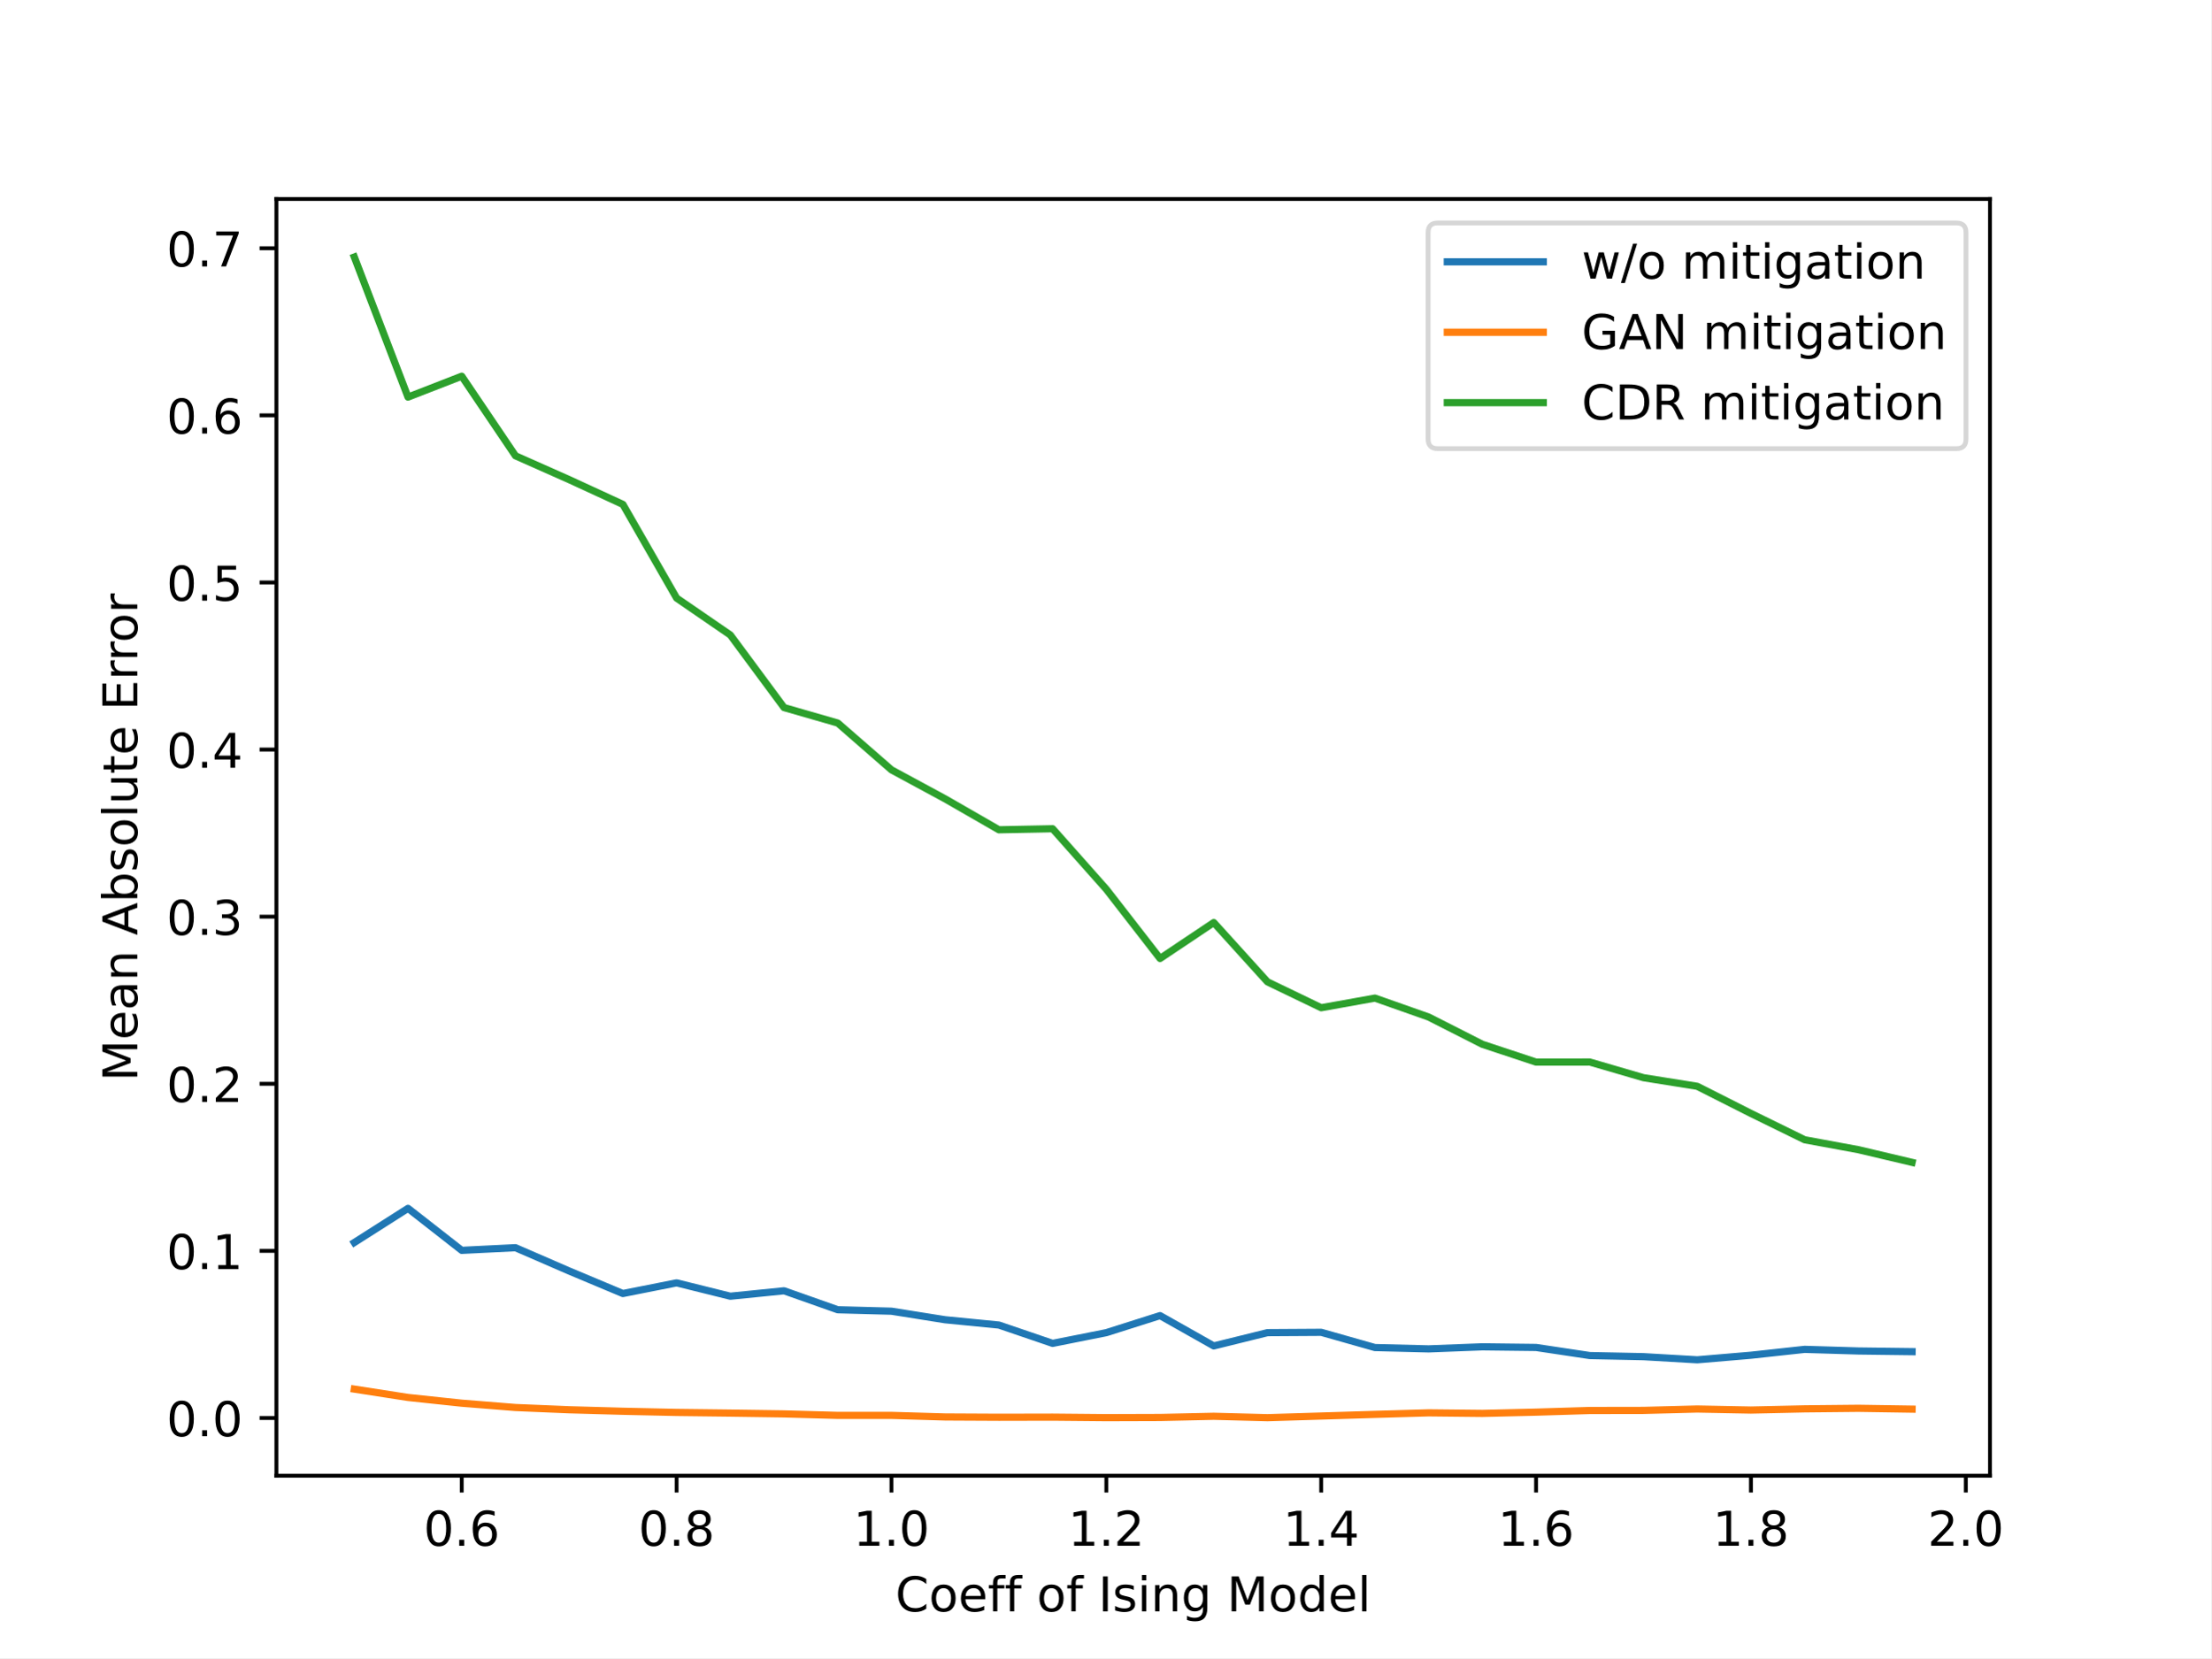
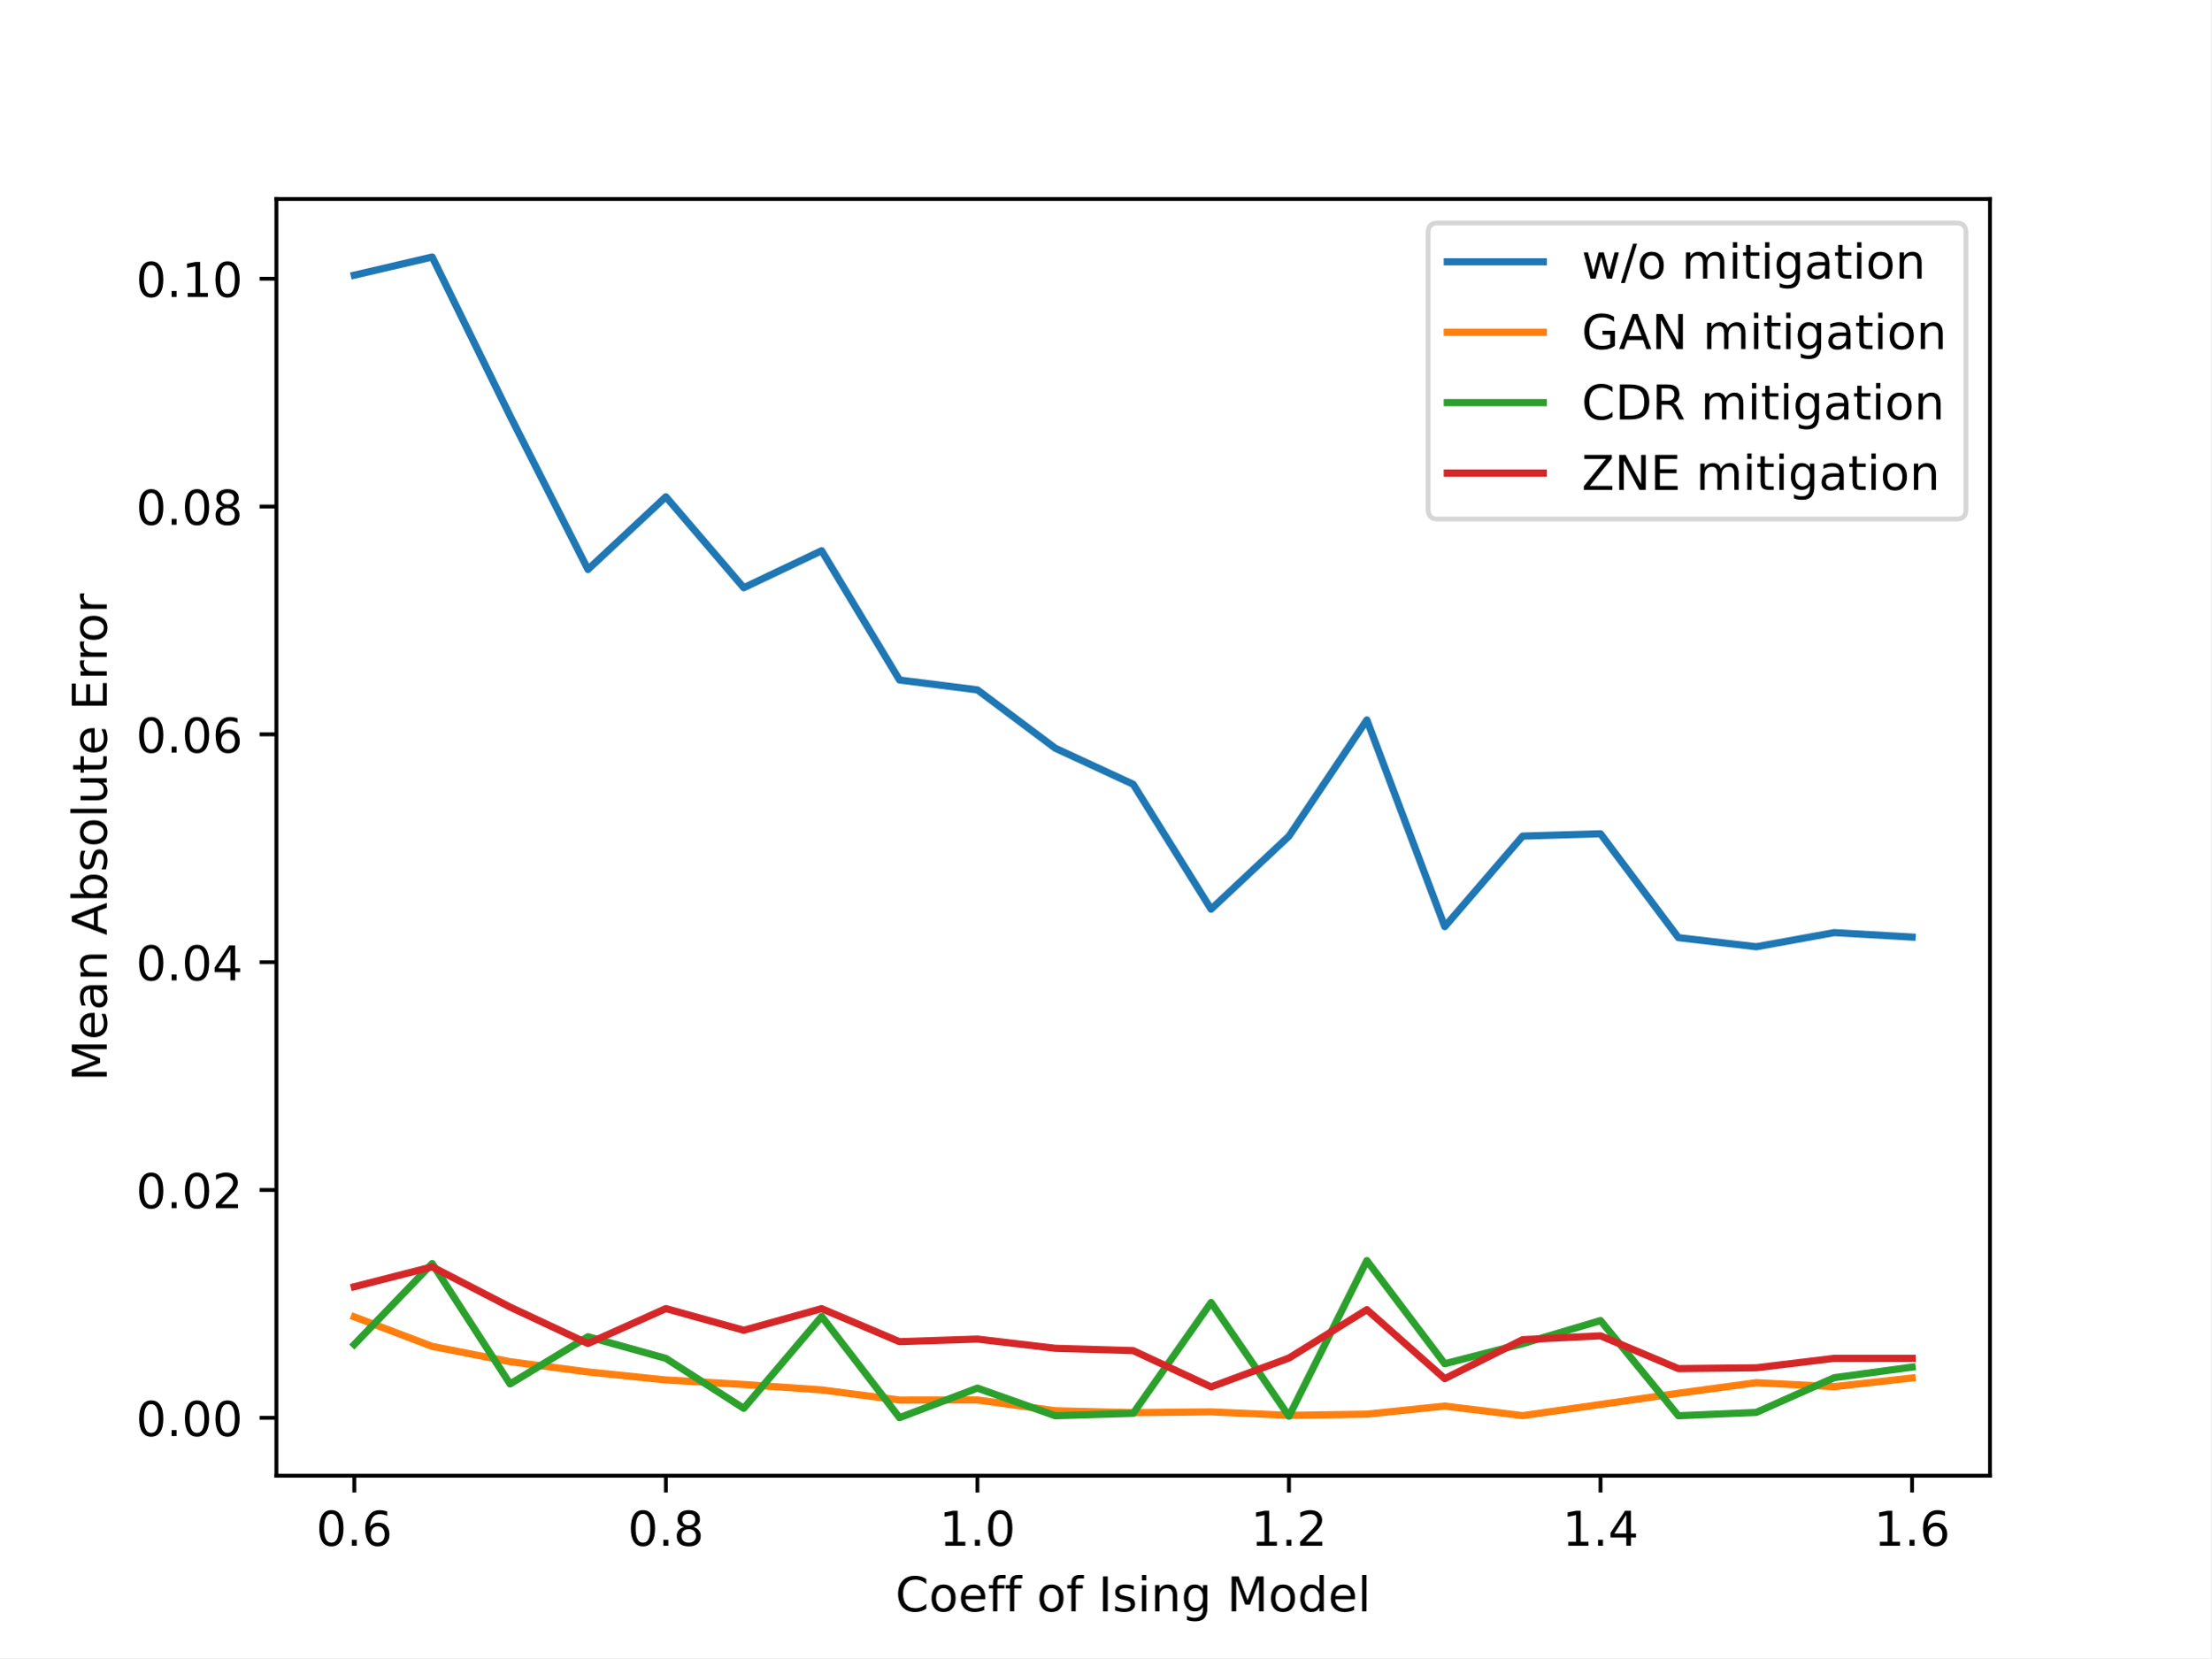
<svg xmlns="http://www.w3.org/2000/svg" xmlns:xlink="http://www.w3.org/1999/xlink" width="460.8pt" height="345.6pt" viewBox="0 0 460.8 345.6" version="1.1">
  <defs>
    <style type="text/css">*{stroke-linejoin: round; stroke-linecap: butt}</style>
  </defs>
  <g id="figure_1">
    <g id="patch_1">
      <path d="M 0 345.6  L 460.8 345.6  L 460.8 0  L 0 0  z " style="fill: #ffffff" />
    </g>
    <g id="axes_1">
      <g id="patch_2">
        <path d="M 57.6 307.584  L 414.72 307.584  L 414.72 41.472  L 57.6 41.472  z " style="fill: #ffffff" />
      </g>
      <g id="matplotlib.axis_1">
        <g id="xtick_1">
          <g id="line2d_1">
            <defs>
-               <path id="mf311f4eebe" d="M 0 0  L 0 3.5  " style="stroke: #000000; stroke-width: 0.8" />
-             </defs>
-             <g>
-               <use xlink:href="#mf311f4eebe" x="96.223" y="307.584" style="stroke: #000000; stroke-width: 0.8" />
+               <path id="me5ddbbf9aa" d="M 0 0  L 0 3.5  " style="stroke: #000000; stroke-width: 0.8" />
+             </defs>
+             <g>
+               <use xlink:href="#me5ddbbf9aa" x="73.833" y="307.584" style="stroke: #000000; stroke-width: 0.8" />
            </g>
          </g>
          <g id="text_1">
-             <g transform="translate(88.27113 322.1824)scale(0.1 -0.1)">
+             <g transform="translate(65.88116 322.1824)scale(0.1 -0.1)">
              <defs>
                <path id="DejaVuSans-30" d="M 2034 4250  Q 1547 4250 1301 3770  Q 1056 3291 1056 2328  Q 1056 1369 1301 889  Q 1547 409 2034 409  Q 2525 409 2770 889  Q 3016 1369 3016 2328  Q 3016 3291 2770 3770  Q 2525 4250 2034 4250  z M 2034 4750  Q 2819 4750 3233 4129  Q 3647 3509 3647 2328  Q 3647 1150 3233 529  Q 2819 -91 2034 -91  Q 1250 -91 836 529  Q 422 1150 422 2328  Q 422 3509 836 4129  Q 1250 4750 2034 4750  z " transform="scale(0.015625)" />
                <path id="DejaVuSans-2e" d="M 684 794  L 1344 794  L 1344 0  L 684 0  L 684 794  z " transform="scale(0.015625)" />
                <path id="DejaVuSans-36" d="M 2113 2584  Q 1688 2584 1439 2293  Q 1191 2003 1191 1497  Q 1191 994 1439 701  Q 1688 409 2113 409  Q 2538 409 2786 701  Q 3034 994 3034 1497  Q 3034 2003 2786 2293  Q 2538 2584 2113 2584  z M 3366 4563  L 3366 3988  Q 3128 4100 2886 4159  Q 2644 4219 2406 4219  Q 1781 4219 1451 3797  Q 1122 3375 1075 2522  Q 1259 2794 1537 2939  Q 1816 3084 2150 3084  Q 2853 3084 3261 2657  Q 3669 2231 3669 1497  Q 3669 778 3244 343  Q 2819 -91 2113 -91  Q 1303 -91 875 529  Q 447 1150 447 2328  Q 447 3434 972 4092  Q 1497 4750 2381 4750  Q 2619 4750 2861 4703  Q 3103 4656 3366 4563  z " transform="scale(0.015625)" />
              </defs>
              <use xlink:href="#DejaVuSans-30" />
              <use xlink:href="#DejaVuSans-2e" x="63.623" />
              <use xlink:href="#DejaVuSans-36" x="95.41" />
            </g>
          </g>
        </g>
        <g id="xtick_2">
          <g id="line2d_2">
            <g>
-               <use xlink:href="#mf311f4eebe" x="141.003" y="307.584" style="stroke: #000000; stroke-width: 0.8" />
+               <use xlink:href="#me5ddbbf9aa" x="138.764" y="307.584" style="stroke: #000000; stroke-width: 0.8" />
            </g>
          </g>
          <g id="text_2">
-             <g transform="translate(133.0511 322.1824)scale(0.1 -0.1)">
+             <g transform="translate(130.8121 322.1824)scale(0.1 -0.1)">
              <defs>
                <path id="DejaVuSans-38" d="M 2034 2216  Q 1584 2216 1326 1975  Q 1069 1734 1069 1313  Q 1069 891 1326 650  Q 1584 409 2034 409  Q 2484 409 2743 651  Q 3003 894 3003 1313  Q 3003 1734 2745 1975  Q 2488 2216 2034 2216  z M 1403 2484  Q 997 2584 770 2862  Q 544 3141 544 3541  Q 544 4100 942 4425  Q 1341 4750 2034 4750  Q 2731 4750 3128 4425  Q 3525 4100 3525 3541  Q 3525 3141 3298 2862  Q 3072 2584 2669 2484  Q 3125 2378 3379 2068  Q 3634 1759 3634 1313  Q 3634 634 3220 271  Q 2806 -91 2034 -91  Q 1263 -91 848 271  Q 434 634 434 1313  Q 434 1759 690 2068  Q 947 2378 1403 2484  z M 1172 3481  Q 1172 3119 1398 2916  Q 1625 2713 2034 2713  Q 2441 2713 2670 2916  Q 2900 3119 2900 3481  Q 2900 3844 2670 4047  Q 2441 4250 2034 4250  Q 1625 4250 1398 4047  Q 1172 3844 1172 3481  z " transform="scale(0.015625)" />
              </defs>
              <use xlink:href="#DejaVuSans-30" />
              <use xlink:href="#DejaVuSans-2e" x="63.623" />
              <use xlink:href="#DejaVuSans-38" x="95.41" />
            </g>
          </g>
        </g>
        <g id="xtick_3">
          <g id="line2d_3">
            <g>
-               <use xlink:href="#mf311f4eebe" x="185.783" y="307.584" style="stroke: #000000; stroke-width: 0.8" />
+               <use xlink:href="#me5ddbbf9aa" x="203.695" y="307.584" style="stroke: #000000; stroke-width: 0.8" />
            </g>
          </g>
          <g id="text_3">
-             <g transform="translate(177.831 322.1824)scale(0.1 -0.1)">
+             <g transform="translate(195.743 322.1824)scale(0.1 -0.1)">
              <defs>
                <path id="DejaVuSans-31" d="M 794 531  L 1825 531  L 1825 4091  L 703 3866  L 703 4441  L 1819 4666  L 2450 4666  L 2450 531  L 3481 531  L 3481 0  L 794 0  L 794 531  z " transform="scale(0.015625)" />
              </defs>
              <use xlink:href="#DejaVuSans-31" />
              <use xlink:href="#DejaVuSans-2e" x="63.623" />
              <use xlink:href="#DejaVuSans-30" x="95.41" />
            </g>
          </g>
        </g>
        <g id="xtick_4">
          <g id="line2d_4">
            <g>
-               <use xlink:href="#mf311f4eebe" x="230.563" y="307.584" style="stroke: #000000; stroke-width: 0.8" />
+               <use xlink:href="#me5ddbbf9aa" x="268.625" y="307.584" style="stroke: #000000; stroke-width: 0.8" />
            </g>
          </g>
          <g id="text_4">
-             <g transform="translate(222.6109 322.1824)scale(0.1 -0.1)">
+             <g transform="translate(260.6739 322.1824)scale(0.1 -0.1)">
              <defs>
                <path id="DejaVuSans-32" d="M 1228 531  L 3431 531  L 3431 0  L 469 0  L 469 531  Q 828 903 1448 1529  Q 2069 2156 2228 2338  Q 2531 2678 2651 2914  Q 2772 3150 2772 3378  Q 2772 3750 2511 3984  Q 2250 4219 1831 4219  Q 1534 4219 1204 4116  Q 875 4013 500 3803  L 500 4441  Q 881 4594 1212 4672  Q 1544 4750 1819 4750  Q 2544 4750 2975 4387  Q 3406 4025 3406 3419  Q 3406 3131 3298 2873  Q 3191 2616 2906 2266  Q 2828 2175 2409 1742  Q 1991 1309 1228 531  z " transform="scale(0.015625)" />
              </defs>
              <use xlink:href="#DejaVuSans-31" />
              <use xlink:href="#DejaVuSans-2e" x="63.623" />
              <use xlink:href="#DejaVuSans-32" x="95.41" />
            </g>
          </g>
        </g>
        <g id="xtick_5">
          <g id="line2d_5">
            <g>
-               <use xlink:href="#mf311f4eebe" x="275.342" y="307.584" style="stroke: #000000; stroke-width: 0.8" />
+               <use xlink:href="#me5ddbbf9aa" x="333.556" y="307.584" style="stroke: #000000; stroke-width: 0.8" />
            </g>
          </g>
          <g id="text_5">
-             <g transform="translate(267.3909 322.1824)scale(0.1 -0.1)">
+             <g transform="translate(325.6048 322.1824)scale(0.1 -0.1)">
              <defs>
                <path id="DejaVuSans-34" d="M 2419 4116  L 825 1625  L 2419 1625  L 2419 4116  z M 2253 4666  L 3047 4666  L 3047 1625  L 3713 1625  L 3713 1100  L 3047 1100  L 3047 0  L 2419 0  L 2419 1100  L 313 1100  L 313 1709  L 2253 4666  z " transform="scale(0.015625)" />
              </defs>
              <use xlink:href="#DejaVuSans-31" />
              <use xlink:href="#DejaVuSans-2e" x="63.623" />
              <use xlink:href="#DejaVuSans-34" x="95.41" />
            </g>
          </g>
        </g>
        <g id="xtick_6">
          <g id="line2d_6">
            <g>
-               <use xlink:href="#mf311f4eebe" x="320.122" y="307.584" style="stroke: #000000; stroke-width: 0.8" />
+               <use xlink:href="#me5ddbbf9aa" x="398.487" y="307.584" style="stroke: #000000; stroke-width: 0.8" />
            </g>
          </g>
          <g id="text_6">
-             <g transform="translate(312.1708 322.1824)scale(0.1 -0.1)">
+             <g transform="translate(390.5357 322.1824)scale(0.1 -0.1)">
              <use xlink:href="#DejaVuSans-31" />
              <use xlink:href="#DejaVuSans-2e" x="63.623" />
              <use xlink:href="#DejaVuSans-36" x="95.41" />
            </g>
          </g>
        </g>
-         <g id="xtick_7">
-           <g id="line2d_7">
-             <g>
-               <use xlink:href="#mf311f4eebe" x="364.902" y="307.584" style="stroke: #000000; stroke-width: 0.8" />
-             </g>
-           </g>
-           <g id="text_7">
-             <g transform="translate(356.9508 322.1824)scale(0.1 -0.1)">
-               <use xlink:href="#DejaVuSans-31" />
-               <use xlink:href="#DejaVuSans-2e" x="63.623" />
-               <use xlink:href="#DejaVuSans-38" x="95.41" />
-             </g>
-           </g>
-         </g>
-         <g id="xtick_8">
-           <g id="line2d_8">
-             <g>
-               <use xlink:href="#mf311f4eebe" x="409.682" y="307.584" style="stroke: #000000; stroke-width: 0.8" />
-             </g>
-           </g>
-           <g id="text_8">
-             <g transform="translate(401.7307 322.1824)scale(0.1 -0.1)">
-               <use xlink:href="#DejaVuSans-32" />
-               <use xlink:href="#DejaVuSans-2e" x="63.623" />
-               <use xlink:href="#DejaVuSans-30" x="95.41" />
-             </g>
-           </g>
-         </g>
-         <g id="text_9">
+         <g id="text_7">
          <g transform="translate(186.6006 335.8606)scale(0.1 -0.1)">
            <defs>
              <path id="DejaVuSans-43" d="M 4122 4306  L 4122 3641  Q 3803 3938 3442 4084  Q 3081 4231 2675 4231  Q 1875 4231 1450 3742  Q 1025 3253 1025 2328  Q 1025 1406 1450 917  Q 1875 428 2675 428  Q 3081 428 3442 575  Q 3803 722 4122 1019  L 4122 359  Q 3791 134 3420 21  Q 3050 -91 2638 -91  Q 1578 -91 968 557  Q 359 1206 359 2328  Q 359 3453 968 4101  Q 1578 4750 2638 4750  Q 3056 4750 3426 4639  Q 3797 4528 4122 4306  z " transform="scale(0.015625)" />
              <path id="DejaVuSans-6f" d="M 1959 3097  Q 1497 3097 1228 2736  Q 959 2375 959 1747  Q 959 1119 1226 758  Q 1494 397 1959 397  Q 2419 397 2687 759  Q 2956 1122 2956 1747  Q 2956 2369 2687 2733  Q 2419 3097 1959 3097  z M 1959 3584  Q 2709 3584 3137 3096  Q 3566 2609 3566 1747  Q 3566 888 3137 398  Q 2709 -91 1959 -91  Q 1206 -91 779 398  Q 353 888 353 1747  Q 353 2609 779 3096  Q 1206 3584 1959 3584  z " transform="scale(0.015625)" />
              <path id="DejaVuSans-65" d="M 3597 1894  L 3597 1613  L 953 1613  Q 991 1019 1311 708  Q 1631 397 2203 397  Q 2534 397 2845 478  Q 3156 559 3463 722  L 3463 178  Q 3153 47 2828 -22  Q 2503 -91 2169 -91  Q 1331 -91 842 396  Q 353 884 353 1716  Q 353 2575 817 3079  Q 1281 3584 2069 3584  Q 2775 3584 3186 3129  Q 3597 2675 3597 1894  z M 3022 2063  Q 3016 2534 2758 2815  Q 2500 3097 2075 3097  Q 1594 3097 1305 2825  Q 1016 2553 972 2059  L 3022 2063  z " transform="scale(0.015625)" />
              <path id="DejaVuSans-66" d="M 2375 4863  L 2375 4384  L 1825 4384  Q 1516 4384 1395 4259  Q 1275 4134 1275 3809  L 1275 3500  L 2222 3500  L 2222 3053  L 1275 3053  L 1275 0  L 697 0  L 697 3053  L 147 3053  L 147 3500  L 697 3500  L 697 3744  Q 697 4328 969 4595  Q 1241 4863 1831 4863  L 2375 4863  z " transform="scale(0.015625)" />
              <path id="DejaVuSans-20" transform="scale(0.015625)" />
              <path id="DejaVuSans-49" d="M 628 4666  L 1259 4666  L 1259 0  L 628 0  L 628 4666  z " transform="scale(0.015625)" />
              <path id="DejaVuSans-73" d="M 2834 3397  L 2834 2853  Q 2591 2978 2328 3040  Q 2066 3103 1784 3103  Q 1356 3103 1142 2972  Q 928 2841 928 2578  Q 928 2378 1081 2264  Q 1234 2150 1697 2047  L 1894 2003  Q 2506 1872 2764 1633  Q 3022 1394 3022 966  Q 3022 478 2636 193  Q 2250 -91 1575 -91  Q 1294 -91 989 -36  Q 684 19 347 128  L 347 722  Q 666 556 975 473  Q 1284 391 1588 391  Q 1994 391 2212 530  Q 2431 669 2431 922  Q 2431 1156 2273 1281  Q 2116 1406 1581 1522  L 1381 1569  Q 847 1681 609 1914  Q 372 2147 372 2553  Q 372 3047 722 3315  Q 1072 3584 1716 3584  Q 2034 3584 2315 3537  Q 2597 3491 2834 3397  z " transform="scale(0.015625)" />
              <path id="DejaVuSans-69" d="M 603 3500  L 1178 3500  L 1178 0  L 603 0  L 603 3500  z M 603 4863  L 1178 4863  L 1178 4134  L 603 4134  L 603 4863  z " transform="scale(0.015625)" />
              <path id="DejaVuSans-6e" d="M 3513 2113  L 3513 0  L 2938 0  L 2938 2094  Q 2938 2591 2744 2837  Q 2550 3084 2163 3084  Q 1697 3084 1428 2787  Q 1159 2491 1159 1978  L 1159 0  L 581 0  L 581 3500  L 1159 3500  L 1159 2956  Q 1366 3272 1645 3428  Q 1925 3584 2291 3584  Q 2894 3584 3203 3211  Q 3513 2838 3513 2113  z " transform="scale(0.015625)" />
              <path id="DejaVuSans-67" d="M 2906 1791  Q 2906 2416 2648 2759  Q 2391 3103 1925 3103  Q 1463 3103 1205 2759  Q 947 2416 947 1791  Q 947 1169 1205 825  Q 1463 481 1925 481  Q 2391 481 2648 825  Q 2906 1169 2906 1791  z M 3481 434  Q 3481 -459 3084 -895  Q 2688 -1331 1869 -1331  Q 1566 -1331 1297 -1286  Q 1028 -1241 775 -1147  L 775 -588  Q 1028 -725 1275 -790  Q 1522 -856 1778 -856  Q 2344 -856 2625 -561  Q 2906 -266 2906 331  L 2906 616  Q 2728 306 2450 153  Q 2172 0 1784 0  Q 1141 0 747 490  Q 353 981 353 1791  Q 353 2603 747 3093  Q 1141 3584 1784 3584  Q 2172 3584 2450 3431  Q 2728 3278 2906 2969  L 2906 3500  L 3481 3500  L 3481 434  z " transform="scale(0.015625)" />
              <path id="DejaVuSans-4d" d="M 628 4666  L 1569 4666  L 2759 1491  L 3956 4666  L 4897 4666  L 4897 0  L 4281 0  L 4281 4097  L 3078 897  L 2444 897  L 1241 4097  L 1241 0  L 628 0  L 628 4666  z " transform="scale(0.015625)" />
              <path id="DejaVuSans-64" d="M 2906 2969  L 2906 4863  L 3481 4863  L 3481 0  L 2906 0  L 2906 525  Q 2725 213 2448 61  Q 2172 -91 1784 -91  Q 1150 -91 751 415  Q 353 922 353 1747  Q 353 2572 751 3078  Q 1150 3584 1784 3584  Q 2172 3584 2448 3432  Q 2725 3281 2906 2969  z M 947 1747  Q 947 1113 1208 752  Q 1469 391 1925 391  Q 2381 391 2643 752  Q 2906 1113 2906 1747  Q 2906 2381 2643 2742  Q 2381 3103 1925 3103  Q 1469 3103 1208 2742  Q 947 2381 947 1747  z " transform="scale(0.015625)" />
              <path id="DejaVuSans-6c" d="M 603 4863  L 1178 4863  L 1178 0  L 603 0  L 603 4863  z " transform="scale(0.015625)" />
            </defs>
            <use xlink:href="#DejaVuSans-43" />
            <use xlink:href="#DejaVuSans-6f" x="69.824" />
            <use xlink:href="#DejaVuSans-65" x="131.006" />
            <use xlink:href="#DejaVuSans-66" x="192.529" />
            <use xlink:href="#DejaVuSans-66" x="227.734" />
            <use xlink:href="#DejaVuSans-20" x="262.939" />
            <use xlink:href="#DejaVuSans-6f" x="294.727" />
            <use xlink:href="#DejaVuSans-66" x="355.908" />
            <use xlink:href="#DejaVuSans-20" x="391.113" />
            <use xlink:href="#DejaVuSans-49" x="422.9" />
            <use xlink:href="#DejaVuSans-73" x="452.393" />
            <use xlink:href="#DejaVuSans-69" x="504.492" />
            <use xlink:href="#DejaVuSans-6e" x="532.275" />
            <use xlink:href="#DejaVuSans-67" x="595.654" />
            <use xlink:href="#DejaVuSans-20" x="659.131" />
            <use xlink:href="#DejaVuSans-4d" x="690.918" />
            <use xlink:href="#DejaVuSans-6f" x="777.197" />
            <use xlink:href="#DejaVuSans-64" x="838.379" />
            <use xlink:href="#DejaVuSans-65" x="901.855" />
            <use xlink:href="#DejaVuSans-6c" x="963.379" />
          </g>
        </g>
      </g>
      <g id="matplotlib.axis_2">
        <g id="ytick_1">
+           <g id="line2d_7">
+             <defs>
+               <path id="me086388fe6" d="M 0 0  L -3.5 0  " style="stroke: #000000; stroke-width: 0.8" />
+             </defs>
+             <g>
+               <use xlink:href="#me086388fe6" x="57.6" y="295.516" style="stroke: #000000; stroke-width: 0.8" />
+             </g>
+           </g>
+           <g id="text_8">
+             <g transform="translate(28.33438 299.3147)scale(0.1 -0.1)">
+               <use xlink:href="#DejaVuSans-30" />
+               <use xlink:href="#DejaVuSans-2e" x="63.623" />
+               <use xlink:href="#DejaVuSans-30" x="95.41" />
+               <use xlink:href="#DejaVuSans-30" x="159.033" />
+             </g>
+           </g>
+         </g>
+         <g id="ytick_2">
+           <g id="line2d_8">
+             <g>
+               <use xlink:href="#me086388fe6" x="57.6" y="248.03" style="stroke: #000000; stroke-width: 0.8" />
+             </g>
+           </g>
+           <g id="text_9">
+             <g transform="translate(28.33438 251.8291)scale(0.1 -0.1)">
+               <use xlink:href="#DejaVuSans-30" />
+               <use xlink:href="#DejaVuSans-2e" x="63.623" />
+               <use xlink:href="#DejaVuSans-30" x="95.41" />
+               <use xlink:href="#DejaVuSans-32" x="159.033" />
+             </g>
+           </g>
+         </g>
+         <g id="ytick_3">
          <g id="line2d_9">
-             <defs>
-               <path id="m3b0750b1d5" d="M 0 0  L -3.5 0  " style="stroke: #000000; stroke-width: 0.8" />
-             </defs>
-             <g>
-               <use xlink:href="#m3b0750b1d5" x="57.6" y="295.554" style="stroke: #000000; stroke-width: 0.8" />
+             <g>
+               <use xlink:href="#me086388fe6" x="57.6" y="200.544" style="stroke: #000000; stroke-width: 0.8" />
            </g>
          </g>
          <g id="text_10">
-             <g transform="translate(34.69687 299.353)scale(0.1 -0.1)">
-               <use xlink:href="#DejaVuSans-30" />
-               <use xlink:href="#DejaVuSans-2e" x="63.623" />
-               <use xlink:href="#DejaVuSans-30" x="95.41" />
-             </g>
-           </g>
-         </g>
-         <g id="ytick_2">
+             <g transform="translate(28.33438 204.3434)scale(0.1 -0.1)">
+               <use xlink:href="#DejaVuSans-30" />
+               <use xlink:href="#DejaVuSans-2e" x="63.623" />
+               <use xlink:href="#DejaVuSans-30" x="95.41" />
+               <use xlink:href="#DejaVuSans-34" x="159.033" />
+             </g>
+           </g>
+         </g>
+         <g id="ytick_4">
          <g id="line2d_10">
            <g>
-               <use xlink:href="#m3b0750b1d5" x="57.6" y="260.723" style="stroke: #000000; stroke-width: 0.8" />
+               <use xlink:href="#me086388fe6" x="57.6" y="153.059" style="stroke: #000000; stroke-width: 0.8" />
            </g>
          </g>
          <g id="text_11">
-             <g transform="translate(34.69687 264.5218)scale(0.1 -0.1)">
+             <g transform="translate(28.33438 156.8578)scale(0.1 -0.1)">
+               <use xlink:href="#DejaVuSans-30" />
+               <use xlink:href="#DejaVuSans-2e" x="63.623" />
+               <use xlink:href="#DejaVuSans-30" x="95.41" />
+               <use xlink:href="#DejaVuSans-36" x="159.033" />
+             </g>
+           </g>
+         </g>
+         <g id="ytick_5">
+           <g id="line2d_11">
+             <g>
+               <use xlink:href="#me086388fe6" x="57.6" y="105.573" style="stroke: #000000; stroke-width: 0.8" />
+             </g>
+           </g>
+           <g id="text_12">
+             <g transform="translate(28.33438 109.3722)scale(0.1 -0.1)">
+               <use xlink:href="#DejaVuSans-30" />
+               <use xlink:href="#DejaVuSans-2e" x="63.623" />
+               <use xlink:href="#DejaVuSans-30" x="95.41" />
+               <use xlink:href="#DejaVuSans-38" x="159.033" />
+             </g>
+           </g>
+         </g>
+         <g id="ytick_6">
+           <g id="line2d_12">
+             <g>
+               <use xlink:href="#me086388fe6" x="57.6" y="58.087" style="stroke: #000000; stroke-width: 0.8" />
+             </g>
+           </g>
+           <g id="text_13">
+             <g transform="translate(28.33438 61.88651)scale(0.1 -0.1)">
              <use xlink:href="#DejaVuSans-30" />
              <use xlink:href="#DejaVuSans-2e" x="63.623" />
              <use xlink:href="#DejaVuSans-31" x="95.41" />
-             </g>
-           </g>
-         </g>
-         <g id="ytick_3">
-           <g id="line2d_11">
-             <g>
-               <use xlink:href="#m3b0750b1d5" x="57.6" y="225.891" style="stroke: #000000; stroke-width: 0.8" />
-             </g>
-           </g>
-           <g id="text_12">
-             <g transform="translate(34.69687 229.6907)scale(0.1 -0.1)">
-               <use xlink:href="#DejaVuSans-30" />
-               <use xlink:href="#DejaVuSans-2e" x="63.623" />
-               <use xlink:href="#DejaVuSans-32" x="95.41" />
-             </g>
-           </g>
-         </g>
-         <g id="ytick_4">
-           <g id="line2d_12">
-             <g>
-               <use xlink:href="#m3b0750b1d5" x="57.6" y="191.06" style="stroke: #000000; stroke-width: 0.8" />
-             </g>
-           </g>
-           <g id="text_13">
-             <g transform="translate(34.69687 194.8595)scale(0.1 -0.1)">
-               <defs>
-                 <path id="DejaVuSans-33" d="M 2597 2516  Q 3050 2419 3304 2112  Q 3559 1806 3559 1356  Q 3559 666 3084 287  Q 2609 -91 1734 -91  Q 1441 -91 1130 -33  Q 819 25 488 141  L 488 750  Q 750 597 1062 519  Q 1375 441 1716 441  Q 2309 441 2620 675  Q 2931 909 2931 1356  Q 2931 1769 2642 2001  Q 2353 2234 1838 2234  L 1294 2234  L 1294 2753  L 1863 2753  Q 2328 2753 2575 2939  Q 2822 3125 2822 3475  Q 2822 3834 2567 4026  Q 2313 4219 1838 4219  Q 1578 4219 1281 4162  Q 984 4106 628 3988  L 628 4550  Q 988 4650 1302 4700  Q 1616 4750 1894 4750  Q 2613 4750 3031 4423  Q 3450 4097 3450 3541  Q 3450 3153 3228 2886  Q 3006 2619 2597 2516  z " transform="scale(0.015625)" />
-               </defs>
-               <use xlink:href="#DejaVuSans-30" />
-               <use xlink:href="#DejaVuSans-2e" x="63.623" />
-               <use xlink:href="#DejaVuSans-33" x="95.41" />
-             </g>
-           </g>
-         </g>
-         <g id="ytick_5">
-           <g id="line2d_13">
-             <g>
-               <use xlink:href="#m3b0750b1d5" x="57.6" y="156.229" style="stroke: #000000; stroke-width: 0.8" />
-             </g>
-           </g>
-           <g id="text_14">
-             <g transform="translate(34.69687 160.0284)scale(0.1 -0.1)">
-               <use xlink:href="#DejaVuSans-30" />
-               <use xlink:href="#DejaVuSans-2e" x="63.623" />
-               <use xlink:href="#DejaVuSans-34" x="95.41" />
-             </g>
-           </g>
-         </g>
-         <g id="ytick_6">
-           <g id="line2d_14">
-             <g>
-               <use xlink:href="#m3b0750b1d5" x="57.6" y="121.398" style="stroke: #000000; stroke-width: 0.8" />
-             </g>
-           </g>
-           <g id="text_15">
-             <g transform="translate(34.69687 125.1972)scale(0.1 -0.1)">
-               <defs>
-                 <path id="DejaVuSans-35" d="M 691 4666  L 3169 4666  L 3169 4134  L 1269 4134  L 1269 2991  Q 1406 3038 1543 3061  Q 1681 3084 1819 3084  Q 2600 3084 3056 2656  Q 3513 2228 3513 1497  Q 3513 744 3044 326  Q 2575 -91 1722 -91  Q 1428 -91 1123 -41  Q 819 9 494 109  L 494 744  Q 775 591 1075 516  Q 1375 441 1709 441  Q 2250 441 2565 725  Q 2881 1009 2881 1497  Q 2881 1984 2565 2268  Q 2250 2553 1709 2553  Q 1456 2553 1204 2497  Q 953 2441 691 2322  L 691 4666  z " transform="scale(0.015625)" />
-               </defs>
-               <use xlink:href="#DejaVuSans-30" />
-               <use xlink:href="#DejaVuSans-2e" x="63.623" />
-               <use xlink:href="#DejaVuSans-35" x="95.41" />
-             </g>
-           </g>
-         </g>
-         <g id="ytick_7">
-           <g id="line2d_15">
-             <g>
-               <use xlink:href="#m3b0750b1d5" x="57.6" y="86.567" style="stroke: #000000; stroke-width: 0.8" />
-             </g>
-           </g>
-           <g id="text_16">
-             <g transform="translate(34.69687 90.3661)scale(0.1 -0.1)">
-               <use xlink:href="#DejaVuSans-30" />
-               <use xlink:href="#DejaVuSans-2e" x="63.623" />
-               <use xlink:href="#DejaVuSans-36" x="95.41" />
-             </g>
-           </g>
-         </g>
-         <g id="ytick_8">
-           <g id="line2d_16">
-             <g>
-               <use xlink:href="#m3b0750b1d5" x="57.6" y="51.736" style="stroke: #000000; stroke-width: 0.8" />
-             </g>
-           </g>
-           <g id="text_17">
-             <g transform="translate(34.69687 55.53496)scale(0.1 -0.1)">
-               <defs>
-                 <path id="DejaVuSans-37" d="M 525 4666  L 3525 4666  L 3525 4397  L 1831 0  L 1172 0  L 2766 4134  L 525 4134  L 525 4666  z " transform="scale(0.015625)" />
-               </defs>
-               <use xlink:href="#DejaVuSans-30" />
-               <use xlink:href="#DejaVuSans-2e" x="63.623" />
-               <use xlink:href="#DejaVuSans-37" x="95.41" />
-             </g>
-           </g>
-         </g>
-         <g id="text_18">
-           <g transform="translate(28.61719 225.3678)rotate(-90)scale(0.1 -0.1)">
+               <use xlink:href="#DejaVuSans-30" x="159.033" />
+             </g>
+           </g>
+         </g>
+         <g id="text_14">
+           <g transform="translate(22.25469 225.3678)rotate(-90)scale(0.1 -0.1)">
            <defs>
              <path id="DejaVuSans-61" d="M 2194 1759  Q 1497 1759 1228 1600  Q 959 1441 959 1056  Q 959 750 1161 570  Q 1363 391 1709 391  Q 2188 391 2477 730  Q 2766 1069 2766 1631  L 2766 1759  L 2194 1759  z M 3341 1997  L 3341 0  L 2766 0  L 2766 531  Q 2569 213 2275 61  Q 1981 -91 1556 -91  Q 1019 -91 701 211  Q 384 513 384 1019  Q 384 1609 779 1909  Q 1175 2209 1959 2209  L 2766 2209  L 2766 2266  Q 2766 2663 2505 2880  Q 2244 3097 1772 3097  Q 1472 3097 1187 3025  Q 903 2953 641 2809  L 641 3341  Q 956 3463 1253 3523  Q 1550 3584 1831 3584  Q 2591 3584 2966 3190  Q 3341 2797 3341 1997  z " transform="scale(0.015625)" />
              <path id="DejaVuSans-41" d="M 2188 4044  L 1331 1722  L 3047 1722  L 2188 4044  z M 1831 4666  L 2547 4666  L 4325 0  L 3669 0  L 3244 1197  L 1141 1197  L 716 0  L 50 0  L 1831 4666  z " transform="scale(0.015625)" />
              <path id="DejaVuSans-62" d="M 3116 1747  Q 3116 2381 2855 2742  Q 2594 3103 2138 3103  Q 1681 3103 1420 2742  Q 1159 2381 1159 1747  Q 1159 1113 1420 752  Q 1681 391 2138 391  Q 2594 391 2855 752  Q 3116 1113 3116 1747  z M 1159 2969  Q 1341 3281 1617 3432  Q 1894 3584 2278 3584  Q 2916 3584 3314 3078  Q 3713 2572 3713 1747  Q 3713 922 3314 415  Q 2916 -91 2278 -91  Q 1894 -91 1617 61  Q 1341 213 1159 525  L 1159 0  L 581 0  L 581 4863  L 1159 4863  L 1159 2969  z " transform="scale(0.015625)" />
              <path id="DejaVuSans-75" d="M 544 1381  L 544 3500  L 1119 3500  L 1119 1403  Q 1119 906 1312 657  Q 1506 409 1894 409  Q 2359 409 2629 706  Q 2900 1003 2900 1516  L 2900 3500  L 3475 3500  L 3475 0  L 2900 0  L 2900 538  Q 2691 219 2414 64  Q 2138 -91 1772 -91  Q 1169 -91 856 284  Q 544 659 544 1381  z M 1991 3584  L 1991 3584  z " transform="scale(0.015625)" />
              <path id="DejaVuSans-74" d="M 1172 4494  L 1172 3500  L 2356 3500  L 2356 3053  L 1172 3053  L 1172 1153  Q 1172 725 1289 603  Q 1406 481 1766 481  L 2356 481  L 2356 0  L 1766 0  Q 1100 0 847 248  Q 594 497 594 1153  L 594 3053  L 172 3053  L 172 3500  L 594 3500  L 594 4494  L 1172 4494  z " transform="scale(0.015625)" />
              <path id="DejaVuSans-45" d="M 628 4666  L 3578 4666  L 3578 4134  L 1259 4134  L 1259 2753  L 3481 2753  L 3481 2222  L 1259 2222  L 1259 531  L 3634 531  L 3634 0  L 628 0  L 628 4666  z " transform="scale(0.015625)" />
              <path id="DejaVuSans-72" d="M 2631 2963  Q 2534 3019 2420 3045  Q 2306 3072 2169 3072  Q 1681 3072 1420 2755  Q 1159 2438 1159 1844  L 1159 0  L 581 0  L 581 3500  L 1159 3500  L 1159 2956  Q 1341 3275 1631 3429  Q 1922 3584 2338 3584  Q 2397 3584 2469 3576  Q 2541 3569 2628 3553  L 2631 2963  z " transform="scale(0.015625)" />
            </defs>
            <use xlink:href="#DejaVuSans-4d" />
            <use xlink:href="#DejaVuSans-65" x="86.279" />
            <use xlink:href="#DejaVuSans-61" x="147.803" />
            <use xlink:href="#DejaVuSans-6e" x="209.082" />
            <use xlink:href="#DejaVuSans-20" x="272.461" />
            <use xlink:href="#DejaVuSans-41" x="304.248" />
            <use xlink:href="#DejaVuSans-62" x="372.656" />
            <use xlink:href="#DejaVuSans-73" x="436.133" />
            <use xlink:href="#DejaVuSans-6f" x="488.232" />
            <use xlink:href="#DejaVuSans-6c" x="549.414" />
            <use xlink:href="#DejaVuSans-75" x="577.197" />
            <use xlink:href="#DejaVuSans-74" x="640.576" />
            <use xlink:href="#DejaVuSans-65" x="679.785" />
            <use xlink:href="#DejaVuSans-20" x="741.309" />
            <use xlink:href="#DejaVuSans-45" x="773.096" />
            <use xlink:href="#DejaVuSans-72" x="836.279" />
            <use xlink:href="#DejaVuSans-72" x="875.643" />
            <use xlink:href="#DejaVuSans-6f" x="914.506" />
            <use xlink:href="#DejaVuSans-72" x="975.688" />
          </g>
        </g>
      </g>
-       <g id="line2d_17">
-         <path d="M 73.833 258.987  L 85.028 251.861  L 96.223 260.614  L 107.418 260.06  L 118.613 264.918  L 129.808 269.614  L 141.003 267.39  L 152.198 270.172  L 163.393 269.04  L 174.588 272.994  L 185.783 273.295  L 196.978 275.079  L 208.173 276.181  L 219.368 280.002  L 230.563 277.768  L 241.757 274.215  L 252.952 280.535  L 264.147 277.767  L 275.342 277.696  L 286.537 280.872  L 297.732 281.15  L 308.927 280.718  L 320.122 280.854  L 331.317 282.541  L 342.512 282.772  L 353.707 283.429  L 364.902 282.472  L 376.097 281.248  L 387.292 281.587  L 398.487 281.731  " clip-path="url(#pd43b979e24)" style="fill: none; stroke: #1f77b4; stroke-width: 1.5; stroke-linecap: square" />
-       </g>
-       <g id="line2d_18">
-         <path d="M 73.833 289.533  L 85.028 291.277  L 96.223 292.468  L 107.418 293.37  L 118.613 293.838  L 129.808 294.152  L 141.003 294.396  L 152.198 294.535  L 163.393 294.701  L 174.588 295.012  L 185.783 295.009  L 196.978 295.339  L 208.173 295.397  L 219.368 295.373  L 230.563 295.479  L 241.757 295.443  L 252.952 295.196  L 264.147 295.488  L 275.342 295.147  L 286.537 294.803  L 297.732 294.48  L 308.927 294.602  L 320.122 294.336  L 331.317 293.991  L 342.512 293.972  L 353.707 293.68  L 364.902 293.9  L 376.097 293.65  L 387.292 293.534  L 398.487 293.709  " clip-path="url(#pd43b979e24)" style="fill: none; stroke: #ff7f0e; stroke-width: 1.5; stroke-linecap: square" />
-       </g>
-       <g id="line2d_19">
-         <path d="M 73.833 53.568  L 85.028 82.766  L 96.223 78.412  L 107.418 94.996  L 118.613 99.968  L 129.808 105.126  L 141.003 124.658  L 152.198 132.348  L 163.393 147.48  L 174.588 150.701  L 185.783 160.46  L 196.978 166.513  L 208.173 172.951  L 219.368 172.735  L 230.563 185.352  L 241.757 199.778  L 252.952 192.287  L 264.147 204.654  L 275.342 210.044  L 286.537 208.036  L 297.732 211.98  L 308.927 217.664  L 320.122 221.373  L 331.317 221.361  L 342.512 224.627  L 353.707 226.418  L 364.902 232.077  L 376.097 237.564  L 387.292 239.631  L 398.487 242.279  " clip-path="url(#pd43b979e24)" style="fill: none; stroke: #2ca02c; stroke-width: 1.5; stroke-linecap: square" />
+       <g id="line2d_13">
+         <path d="M 73.833 57.35  L 90.065 53.568  L 106.298 86.688  L 122.531 118.696  L 138.764 103.539  L 154.996 122.499  L 171.229 114.784  L 187.462 141.735  L 203.695 143.79  L 219.927 155.952  L 236.16 163.462  L 252.393 189.504  L 268.625 174.278  L 284.858 150.061  L 301.091 193.138  L 317.324 174.268  L 333.556 173.787  L 349.789 195.435  L 366.022 197.332  L 382.255 194.388  L 398.487 195.317  " clip-path="url(#p6e578feed0)" style="fill: none; stroke: #1f77b4; stroke-width: 1.5; stroke-linecap: square" />
+       </g>
+       <g id="line2d_14">
+         <path d="M 73.833 274.481  L 90.065 280.632  L 106.298 283.823  L 122.531 285.959  L 138.764 287.626  L 154.996 288.572  L 171.229 289.705  L 187.462 291.825  L 203.695 291.799  L 219.927 294.048  L 236.16 294.448  L 252.393 294.283  L 268.625 295.004  L 284.858 294.76  L 301.091 293.076  L 317.324 295.067  L 333.556 292.741  L 349.789 290.4  L 366.022 288.197  L 382.255 289.029  L 398.487 287.215  " clip-path="url(#p6e578feed0)" style="fill: none; stroke: #ff7f0e; stroke-width: 1.5; stroke-linecap: square" />
+       </g>
+       <g id="line2d_15">
+         <path d="M 73.833 280.235  L 90.065 263.366  L 106.298 288.458  L 122.531 278.611  L 138.764 283.132  L 154.996 293.541  L 171.229 274.395  L 187.462 295.488  L 203.695 289.329  L 219.927 295.091  L 236.16 294.586  L 252.393 271.486  L 268.625 295.191  L 284.858 262.745  L 301.091 284.252  L 317.324 280.071  L 333.556 275.246  L 349.789 295.09  L 366.022 294.39  L 382.255 287.158  L 398.487 284.948  " clip-path="url(#p6e578feed0)" style="fill: none; stroke: #2ca02c; stroke-width: 1.5; stroke-linecap: square" />
+       </g>
+       <g id="line2d_16">
+         <path d="M 73.833 268.199  L 90.065 264.052  L 106.298 272.434  L 122.531 280.03  L 138.764 272.752  L 154.996 277.27  L 171.229 272.767  L 187.462 279.65  L 203.695 279.11  L 219.927 281.029  L 236.16 281.516  L 252.393 289.074  L 268.625 283.064  L 284.858 272.976  L 301.091 287.359  L 317.324 279.231  L 333.556 278.431  L 349.789 285.266  L 366.022 285.094  L 382.255 283.123  L 398.487 283.119  " clip-path="url(#p6e578feed0)" style="fill: none; stroke: #d62728; stroke-width: 1.5; stroke-linecap: square" />
      </g>
      <g id="patch_3">
        <path d="M 57.6 307.584  L 57.6 41.472  " style="fill: none; stroke: #000000; stroke-width: 0.8; stroke-linejoin: miter; stroke-linecap: square" />
      </g>
      <g id="patch_4">
        <path d="M 414.72 307.584  L 414.72 41.472  " style="fill: none; stroke: #000000; stroke-width: 0.8; stroke-linejoin: miter; stroke-linecap: square" />
      </g>
      <g id="patch_5">
        <path d="M 57.6 307.584  L 414.72 307.584  " style="fill: none; stroke: #000000; stroke-width: 0.8; stroke-linejoin: miter; stroke-linecap: square" />
      </g>
      <g id="patch_6">
        <path d="M 57.6 41.472  L 414.72 41.472  " style="fill: none; stroke: #000000; stroke-width: 0.8; stroke-linejoin: miter; stroke-linecap: square" />
      </g>
      <g id="legend_1">
        <g id="patch_7">
-           <path d="M 299.623 93.506  L 407.72 93.506  Q 409.72 93.506 409.72 91.506  L 409.72 48.472  Q 409.72 46.472 407.72 46.472  L 299.623 46.472  Q 297.623 46.472 297.623 48.472  L 297.623 91.506  Q 297.623 93.506 299.623 93.506  z " style="fill: #ffffff; opacity: 0.8; stroke: #cccccc; stroke-linejoin: miter" />
-         </g>
-         <g id="line2d_20">
+           <path d="M 299.623 108.184  L 407.72 108.184  Q 409.72 108.184 409.72 106.184  L 409.72 48.472  Q 409.72 46.472 407.72 46.472  L 299.623 46.472  Q 297.623 46.472 297.623 48.472  L 297.623 106.184  Q 297.623 108.184 299.623 108.184  z " style="fill: #ffffff; opacity: 0.8; stroke: #cccccc; stroke-linejoin: miter" />
+         </g>
+         <g id="line2d_17">
          <path d="M 301.623 54.57  L 311.623 54.57  L 321.623 54.57  " style="fill: none; stroke: #1f77b4; stroke-width: 1.5; stroke-linecap: square" />
        </g>
-         <g id="text_19">
+         <g id="text_15">
          <g transform="translate(329.6231 58.07044)scale(0.1 -0.1)">
            <defs>
              <path id="DejaVuSans-77" d="M 269 3500  L 844 3500  L 1563 769  L 2278 3500  L 2956 3500  L 3675 769  L 4391 3500  L 4966 3500  L 4050 0  L 3372 0  L 2619 2869  L 1863 0  L 1184 0  L 269 3500  z " transform="scale(0.015625)" />
              <path id="DejaVuSans-2f" d="M 1625 4666  L 2156 4666  L 531 -594  L 0 -594  L 1625 4666  z " transform="scale(0.015625)" />
              <path id="DejaVuSans-6d" d="M 3328 2828  Q 3544 3216 3844 3400  Q 4144 3584 4550 3584  Q 5097 3584 5394 3201  Q 5691 2819 5691 2113  L 5691 0  L 5113 0  L 5113 2094  Q 5113 2597 4934 2840  Q 4756 3084 4391 3084  Q 3944 3084 3684 2787  Q 3425 2491 3425 1978  L 3425 0  L 2847 0  L 2847 2094  Q 2847 2600 2669 2842  Q 2491 3084 2119 3084  Q 1678 3084 1418 2786  Q 1159 2488 1159 1978  L 1159 0  L 581 0  L 581 3500  L 1159 3500  L 1159 2956  Q 1356 3278 1631 3431  Q 1906 3584 2284 3584  Q 2666 3584 2933 3390  Q 3200 3197 3328 2828  z " transform="scale(0.015625)" />
            </defs>
            <use xlink:href="#DejaVuSans-77" />
            <use xlink:href="#DejaVuSans-2f" x="81.787" />
            <use xlink:href="#DejaVuSans-6f" x="115.479" />
            <use xlink:href="#DejaVuSans-20" x="176.66" />
            <use xlink:href="#DejaVuSans-6d" x="208.447" />
            <use xlink:href="#DejaVuSans-69" x="305.859" />
            <use xlink:href="#DejaVuSans-74" x="333.643" />
            <use xlink:href="#DejaVuSans-69" x="372.852" />
            <use xlink:href="#DejaVuSans-67" x="400.635" />
            <use xlink:href="#DejaVuSans-61" x="464.111" />
            <use xlink:href="#DejaVuSans-74" x="525.391" />
            <use xlink:href="#DejaVuSans-69" x="564.6" />
            <use xlink:href="#DejaVuSans-6f" x="592.383" />
            <use xlink:href="#DejaVuSans-6e" x="653.564" />
          </g>
        </g>
-         <g id="line2d_21">
+         <g id="line2d_18">
          <path d="M 301.623 69.249  L 311.623 69.249  L 321.623 69.249  " style="fill: none; stroke: #ff7f0e; stroke-width: 1.5; stroke-linecap: square" />
        </g>
-         <g id="text_20">
+         <g id="text_16">
          <g transform="translate(329.6231 72.74856)scale(0.1 -0.1)">
            <defs>
              <path id="DejaVuSans-47" d="M 3809 666  L 3809 1919  L 2778 1919  L 2778 2438  L 4434 2438  L 4434 434  Q 4069 175 3628 42  Q 3188 -91 2688 -91  Q 1594 -91 976 548  Q 359 1188 359 2328  Q 359 3472 976 4111  Q 1594 4750 2688 4750  Q 3144 4750 3555 4637  Q 3966 4525 4313 4306  L 4313 3634  Q 3963 3931 3569 4081  Q 3175 4231 2741 4231  Q 1884 4231 1454 3753  Q 1025 3275 1025 2328  Q 1025 1384 1454 906  Q 1884 428 2741 428  Q 3075 428 3337 486  Q 3600 544 3809 666  z " transform="scale(0.015625)" />
              <path id="DejaVuSans-4e" d="M 628 4666  L 1478 4666  L 3547 763  L 3547 4666  L 4159 4666  L 4159 0  L 3309 0  L 1241 3903  L 1241 0  L 628 0  L 628 4666  z " transform="scale(0.015625)" />
            </defs>
            <use xlink:href="#DejaVuSans-47" />
            <use xlink:href="#DejaVuSans-41" x="77.49" />
            <use xlink:href="#DejaVuSans-4e" x="145.898" />
            <use xlink:href="#DejaVuSans-20" x="220.703" />
            <use xlink:href="#DejaVuSans-6d" x="252.49" />
            <use xlink:href="#DejaVuSans-69" x="349.902" />
            <use xlink:href="#DejaVuSans-74" x="377.686" />
            <use xlink:href="#DejaVuSans-69" x="416.895" />
            <use xlink:href="#DejaVuSans-67" x="444.678" />
            <use xlink:href="#DejaVuSans-61" x="508.154" />
            <use xlink:href="#DejaVuSans-74" x="569.434" />
            <use xlink:href="#DejaVuSans-69" x="608.643" />
            <use xlink:href="#DejaVuSans-6f" x="636.426" />
            <use xlink:href="#DejaVuSans-6e" x="697.607" />
          </g>
        </g>
-         <g id="line2d_22">
+         <g id="line2d_19">
          <path d="M 301.623 83.927  L 311.623 83.927  L 321.623 83.927  " style="fill: none; stroke: #2ca02c; stroke-width: 1.5; stroke-linecap: square" />
        </g>
-         <g id="text_21">
+         <g id="text_17">
          <g transform="translate(329.6231 87.42669)scale(0.1 -0.1)">
            <defs>
              <path id="DejaVuSans-44" d="M 1259 4147  L 1259 519  L 2022 519  Q 2988 519 3436 956  Q 3884 1394 3884 2338  Q 3884 3275 3436 3711  Q 2988 4147 2022 4147  L 1259 4147  z M 628 4666  L 1925 4666  Q 3281 4666 3915 4102  Q 4550 3538 4550 2338  Q 4550 1131 3912 565  Q 3275 0 1925 0  L 628 0  L 628 4666  z " transform="scale(0.015625)" />
              <path id="DejaVuSans-52" d="M 2841 2188  Q 3044 2119 3236 1894  Q 3428 1669 3622 1275  L 4263 0  L 3584 0  L 2988 1197  Q 2756 1666 2539 1819  Q 2322 1972 1947 1972  L 1259 1972  L 1259 0  L 628 0  L 628 4666  L 2053 4666  Q 2853 4666 3247 4331  Q 3641 3997 3641 3322  Q 3641 2881 3436 2590  Q 3231 2300 2841 2188  z M 1259 4147  L 1259 2491  L 2053 2491  Q 2509 2491 2742 2702  Q 2975 2913 2975 3322  Q 2975 3731 2742 3939  Q 2509 4147 2053 4147  L 1259 4147  z " transform="scale(0.015625)" />
            </defs>
            <use xlink:href="#DejaVuSans-43" />
            <use xlink:href="#DejaVuSans-44" x="69.824" />
            <use xlink:href="#DejaVuSans-52" x="146.826" />
            <use xlink:href="#DejaVuSans-20" x="216.309" />
            <use xlink:href="#DejaVuSans-6d" x="248.096" />
            <use xlink:href="#DejaVuSans-69" x="345.508" />
            <use xlink:href="#DejaVuSans-74" x="373.291" />
            <use xlink:href="#DejaVuSans-69" x="412.5" />
            <use xlink:href="#DejaVuSans-67" x="440.283" />
            <use xlink:href="#DejaVuSans-61" x="503.76" />
            <use xlink:href="#DejaVuSans-74" x="565.039" />
            <use xlink:href="#DejaVuSans-69" x="604.248" />
            <use xlink:href="#DejaVuSans-6f" x="632.031" />
            <use xlink:href="#DejaVuSans-6e" x="693.213" />
          </g>
        </g>
+         <g id="line2d_20">
+           <path d="M 301.623 98.605  L 311.623 98.605  L 321.623 98.605  " style="fill: none; stroke: #d62728; stroke-width: 1.5; stroke-linecap: square" />
+         </g>
+         <g id="text_18">
+           <g transform="translate(329.6231 102.1048)scale(0.1 -0.1)">
+             <defs>
+               <path id="DejaVuSans-5a" d="M 359 4666  L 4025 4666  L 4025 4184  L 1075 531  L 4097 531  L 4097 0  L 288 0  L 288 481  L 3238 4134  L 359 4134  L 359 4666  z " transform="scale(0.015625)" />
+             </defs>
+             <use xlink:href="#DejaVuSans-5a" />
+             <use xlink:href="#DejaVuSans-4e" x="68.506" />
+             <use xlink:href="#DejaVuSans-45" x="143.311" />
+             <use xlink:href="#DejaVuSans-20" x="206.494" />
+             <use xlink:href="#DejaVuSans-6d" x="238.281" />
+             <use xlink:href="#DejaVuSans-69" x="335.693" />
+             <use xlink:href="#DejaVuSans-74" x="363.477" />
+             <use xlink:href="#DejaVuSans-69" x="402.686" />
+             <use xlink:href="#DejaVuSans-67" x="430.469" />
+             <use xlink:href="#DejaVuSans-61" x="493.945" />
+             <use xlink:href="#DejaVuSans-74" x="555.225" />
+             <use xlink:href="#DejaVuSans-69" x="594.434" />
+             <use xlink:href="#DejaVuSans-6f" x="622.217" />
+             <use xlink:href="#DejaVuSans-6e" x="683.398" />
+           </g>
+         </g>
      </g>
    </g>
  </g>
  <defs>
-     <clipPath id="pd43b979e24">
+     <clipPath id="p6e578feed0">
      <rect x="57.6" y="41.472" width="357.12" height="266.112" />
    </clipPath>
  </defs>
</svg>
